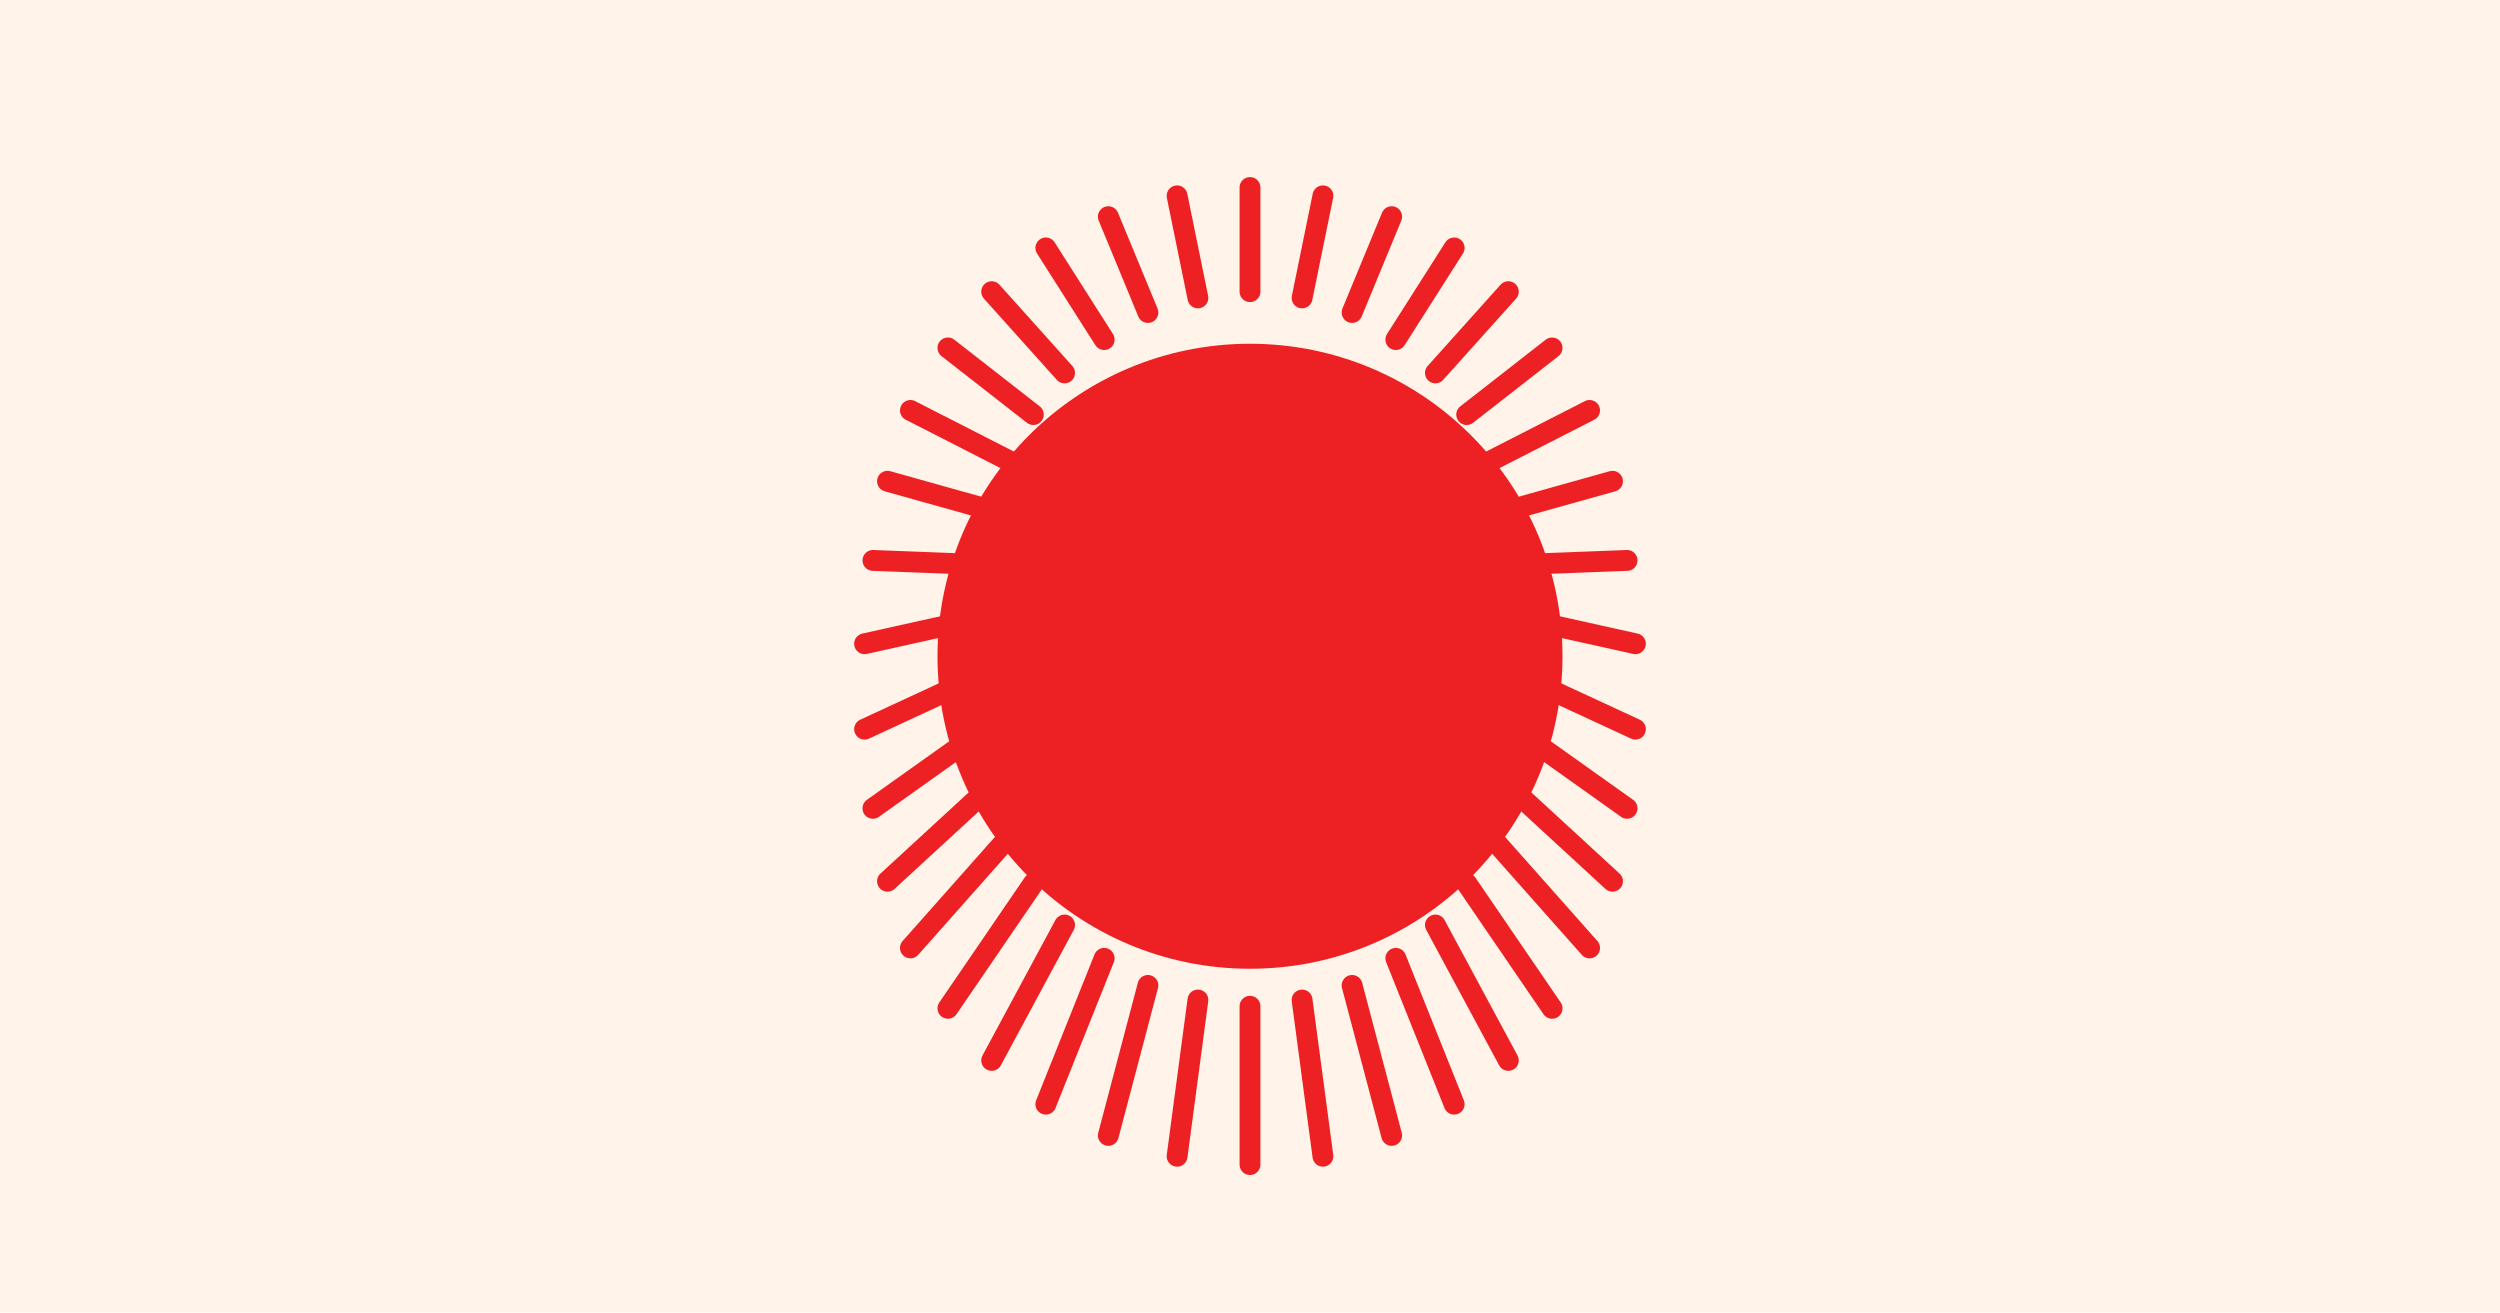
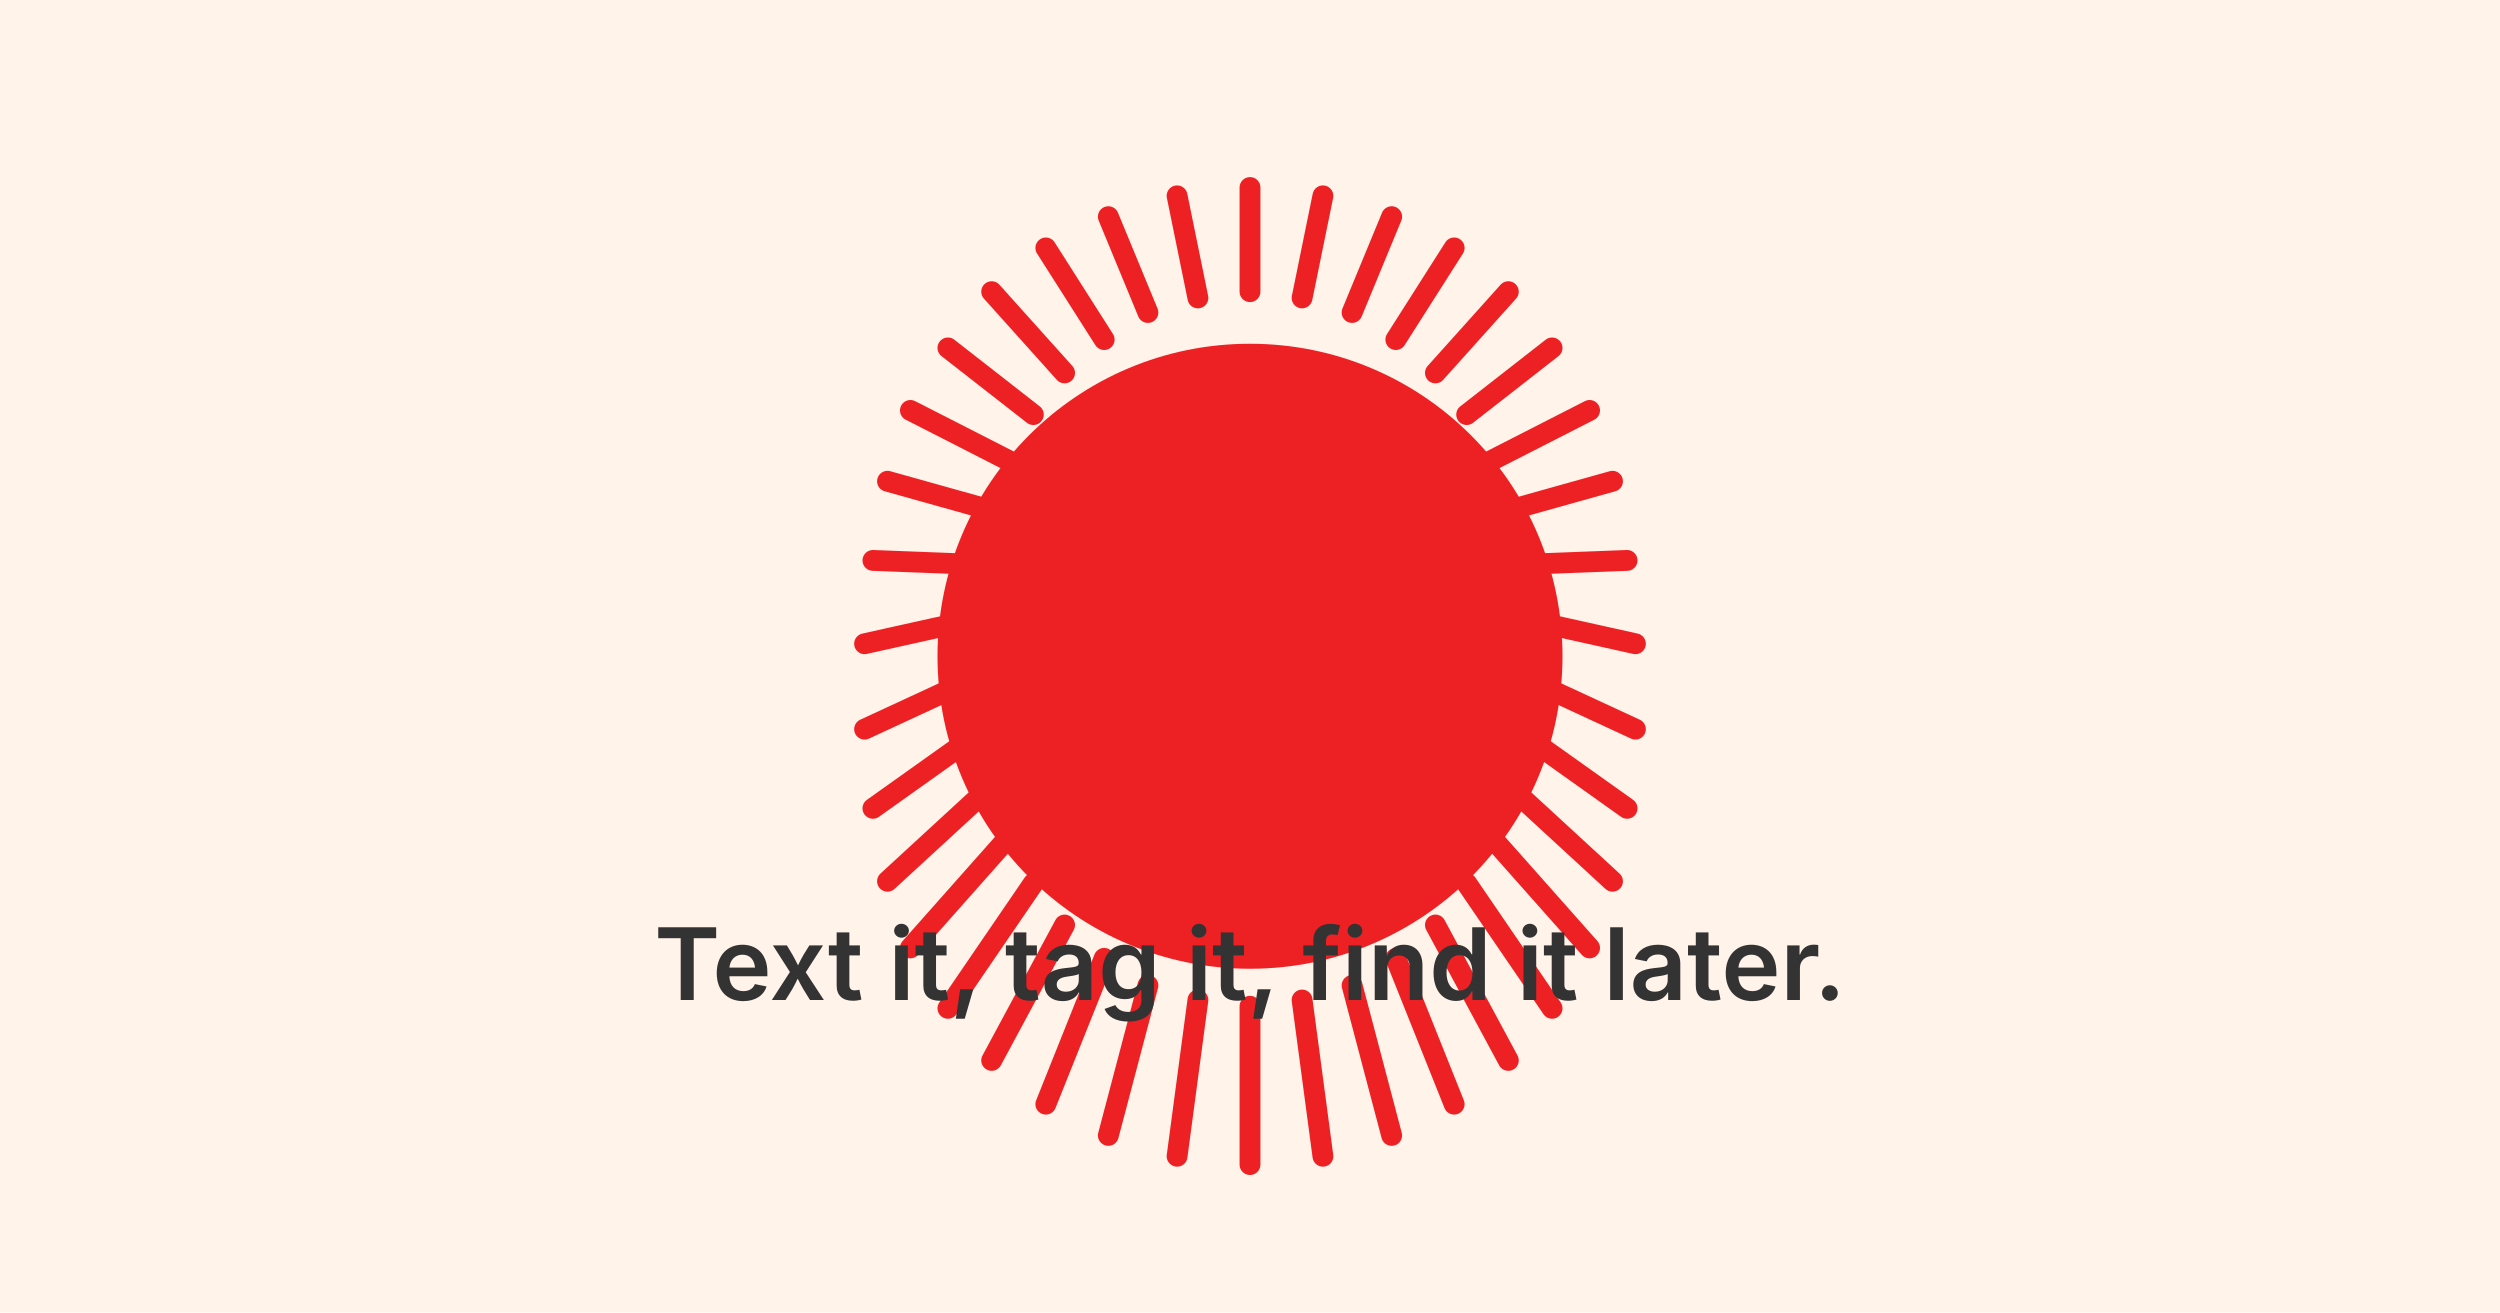
<svg xmlns="http://www.w3.org/2000/svg" width="1200" height="630">
  <rect width="1200" height="630" fill="#fff3ea" />
  <g transform="translate(600,315)">
    <circle cx="0" cy="0" r="150" fill="#ed2024" />
    <g stroke="#ed2024" stroke-width="10" stroke-linecap="round">
      <line x1="0" y1="-175" x2="0" y2="-225" />
      <line x1="25" y1="-172" x2="35" y2="-221" />
      <line x1="49" y1="-165" x2="68" y2="-211" />
      <line x1="70" y1="-152" x2="98" y2="-196" />
      <line x1="89" y1="-136" x2="124" y2="-175" />
      <line x1="104" y1="-116" x2="145" y2="-148" />
      <line x1="116" y1="-94" x2="163" y2="-118" />
      <line x1="124" y1="-70" x2="174" y2="-84" />
      <line x1="129" y1="-44" x2="181" y2="-46" />
      <line x1="131" y1="-18" x2="185" y2="-6" />
      <line x1="131" y1="10" x2="185" y2="35" />
      <line x1="129" y1="36" x2="181" y2="73" />
      <line x1="124" y1="62" x2="174" y2="108" />
      <line x1="116" y1="87" x2="163" y2="140" />
      <line x1="104" y1="109" x2="145" y2="169" />
      <line x1="89" y1="129" x2="124" y2="194" />
      <line x1="70" y1="145" x2="98" y2="215" />
      <line x1="49" y1="158" x2="68" y2="230" />
      <line x1="25" y1="165" x2="35" y2="240" />
      <line x1="0" y1="168" x2="0" y2="244" />
      <line x1="-25" y1="165" x2="-35" y2="240" />
      <line x1="-49" y1="158" x2="-68" y2="230" />
      <line x1="-70" y1="145" x2="-98" y2="215" />
      <line x1="-89" y1="129" x2="-124" y2="194" />
      <line x1="-104" y1="109" x2="-145" y2="169" />
      <line x1="-116" y1="87" x2="-163" y2="140" />
      <line x1="-124" y1="62" x2="-174" y2="108" />
      <line x1="-129" y1="36" x2="-181" y2="73" />
      <line x1="-131" y1="10" x2="-185" y2="35" />
      <line x1="-131" y1="-18" x2="-185" y2="-6" />
      <line x1="-129" y1="-44" x2="-181" y2="-46" />
      <line x1="-124" y1="-70" x2="-174" y2="-84" />
      <line x1="-116" y1="-94" x2="-163" y2="-118" />
      <line x1="-104" y1="-116" x2="-145" y2="-148" />
      <line x1="-89" y1="-136" x2="-124" y2="-175" />
      <line x1="-70" y1="-152" x2="-98" y2="-196" />
      <line x1="-49" y1="-165" x2="-68" y2="-211" />
      <line x1="-25" y1="-172" x2="-35" y2="-221" />
    </g>
  </g>
+   <text x="600" y="480" font-family="system-ui, -apple-system, sans-serif" font-size="48" font-weight="600" text-anchor="middle" fill="#333333">
+     Text it, tag it, find it later.
+   </text>
</svg>
